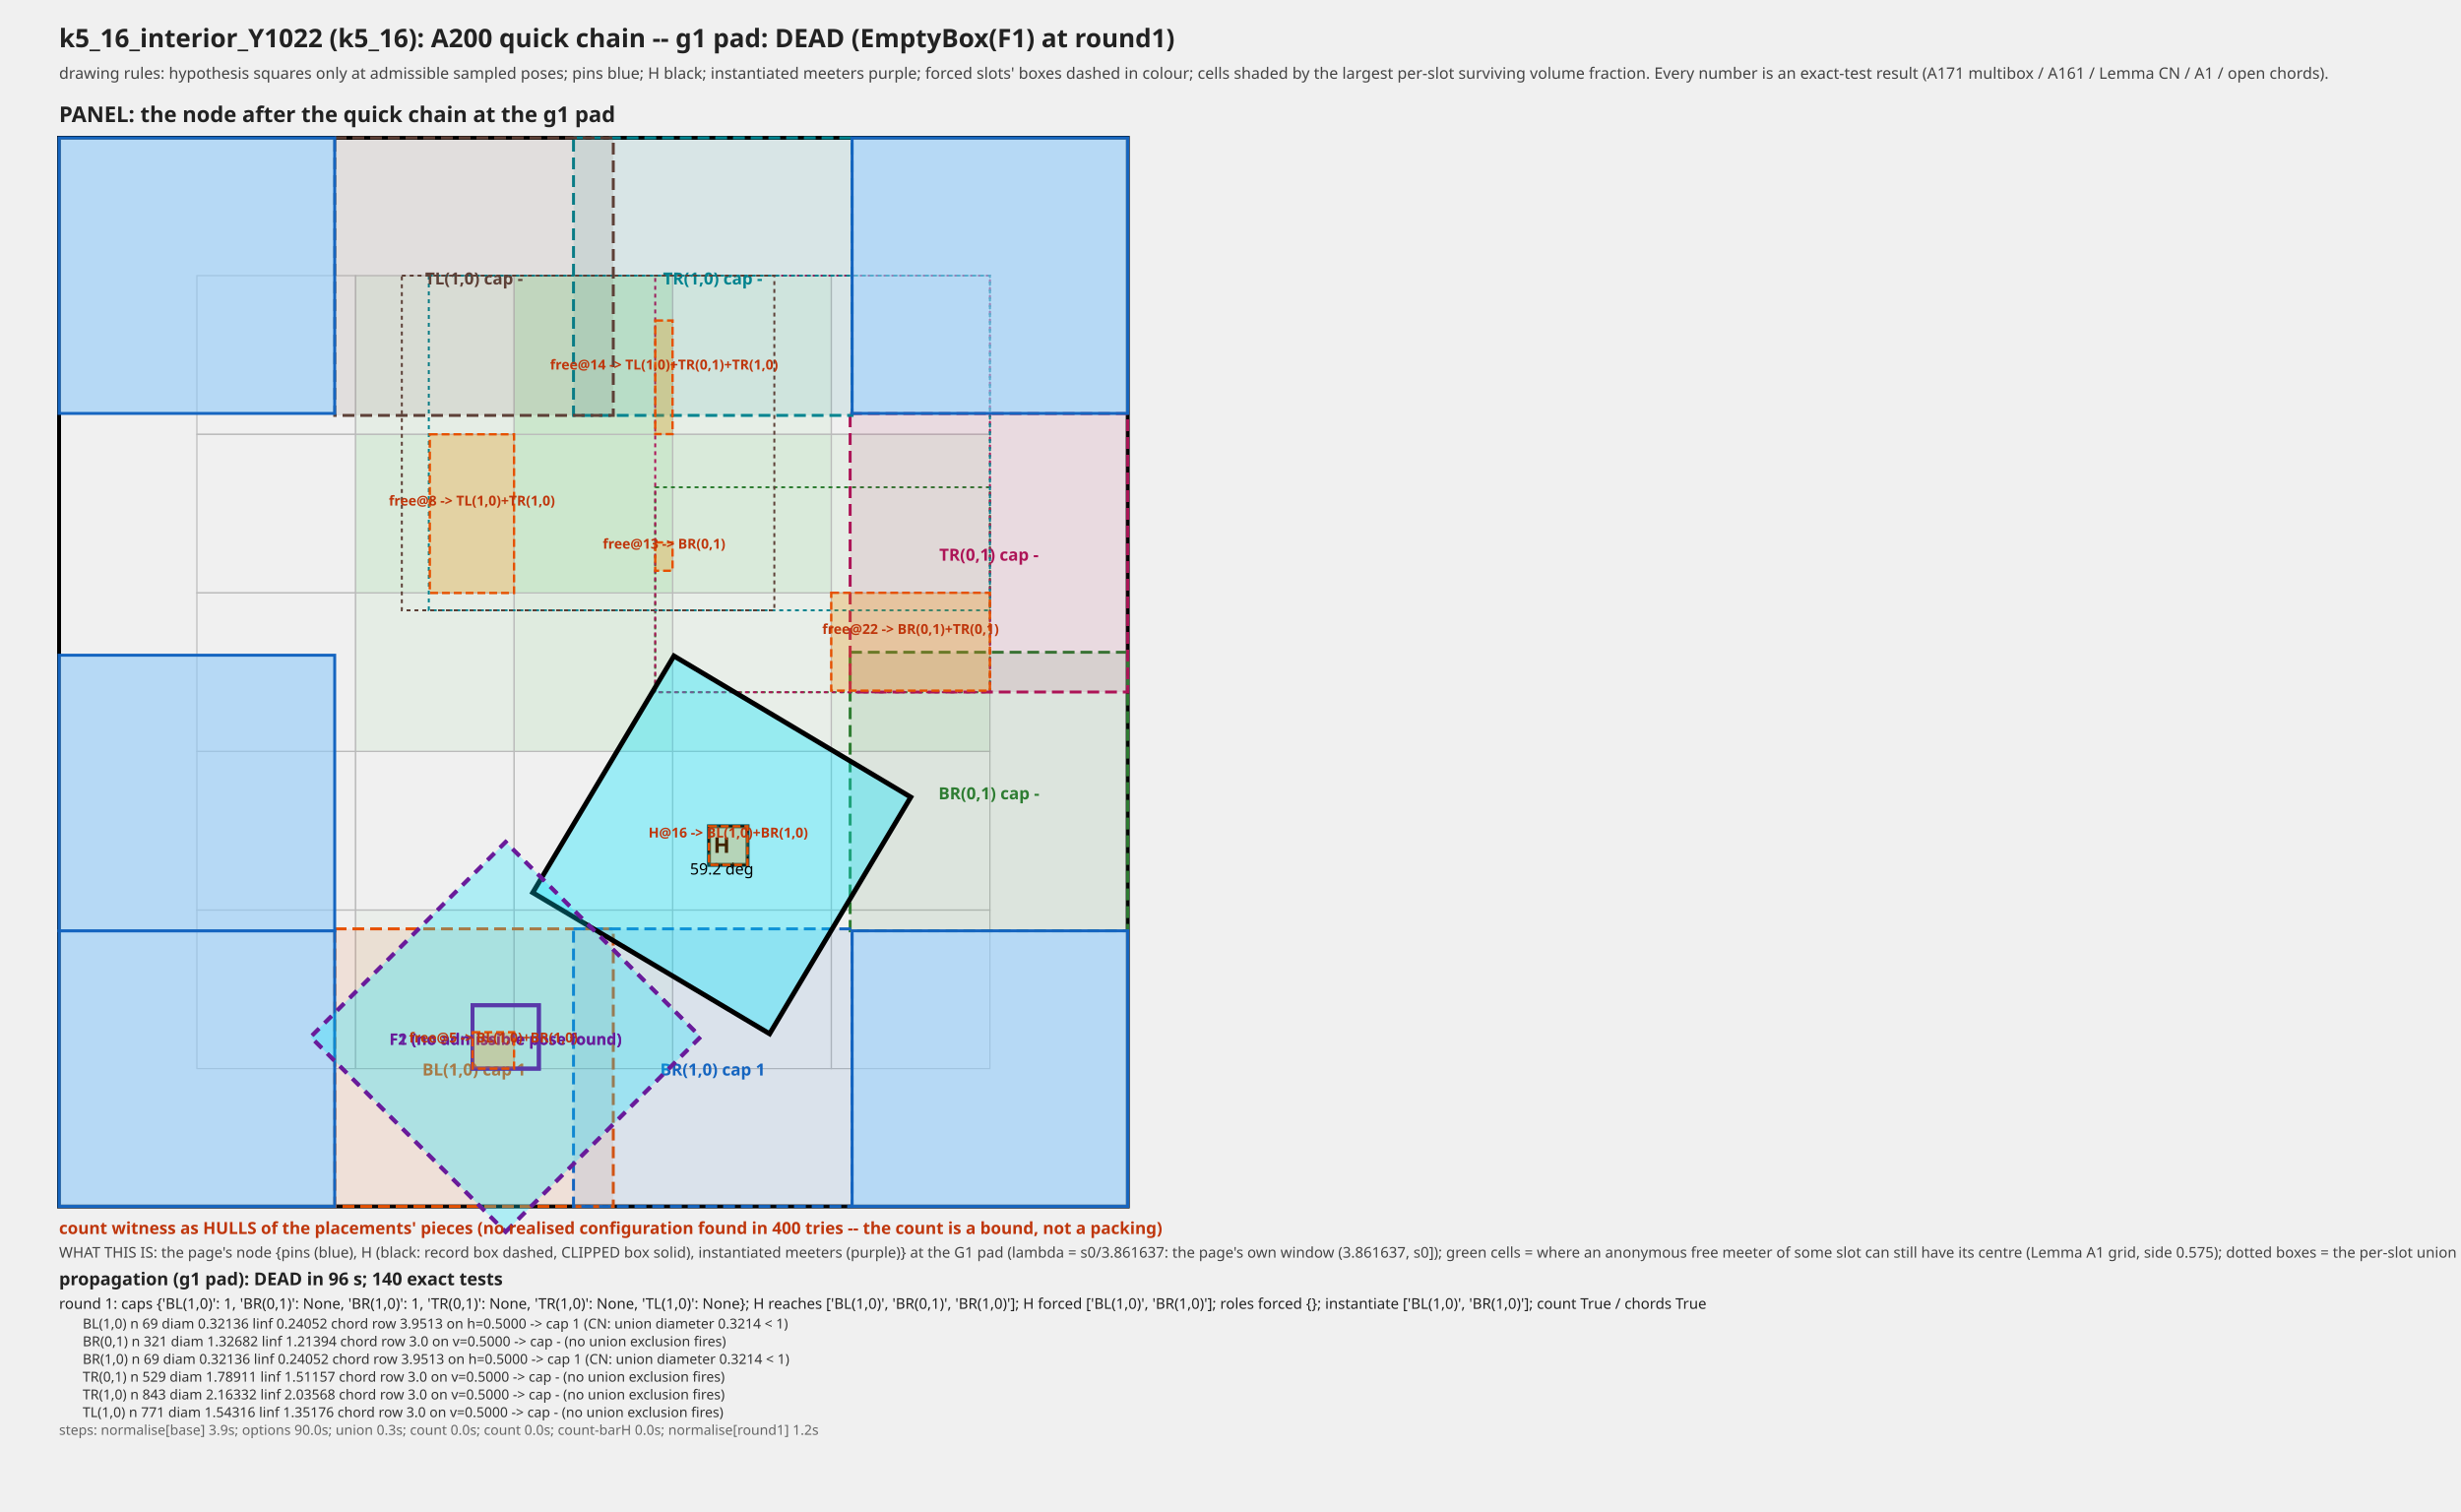
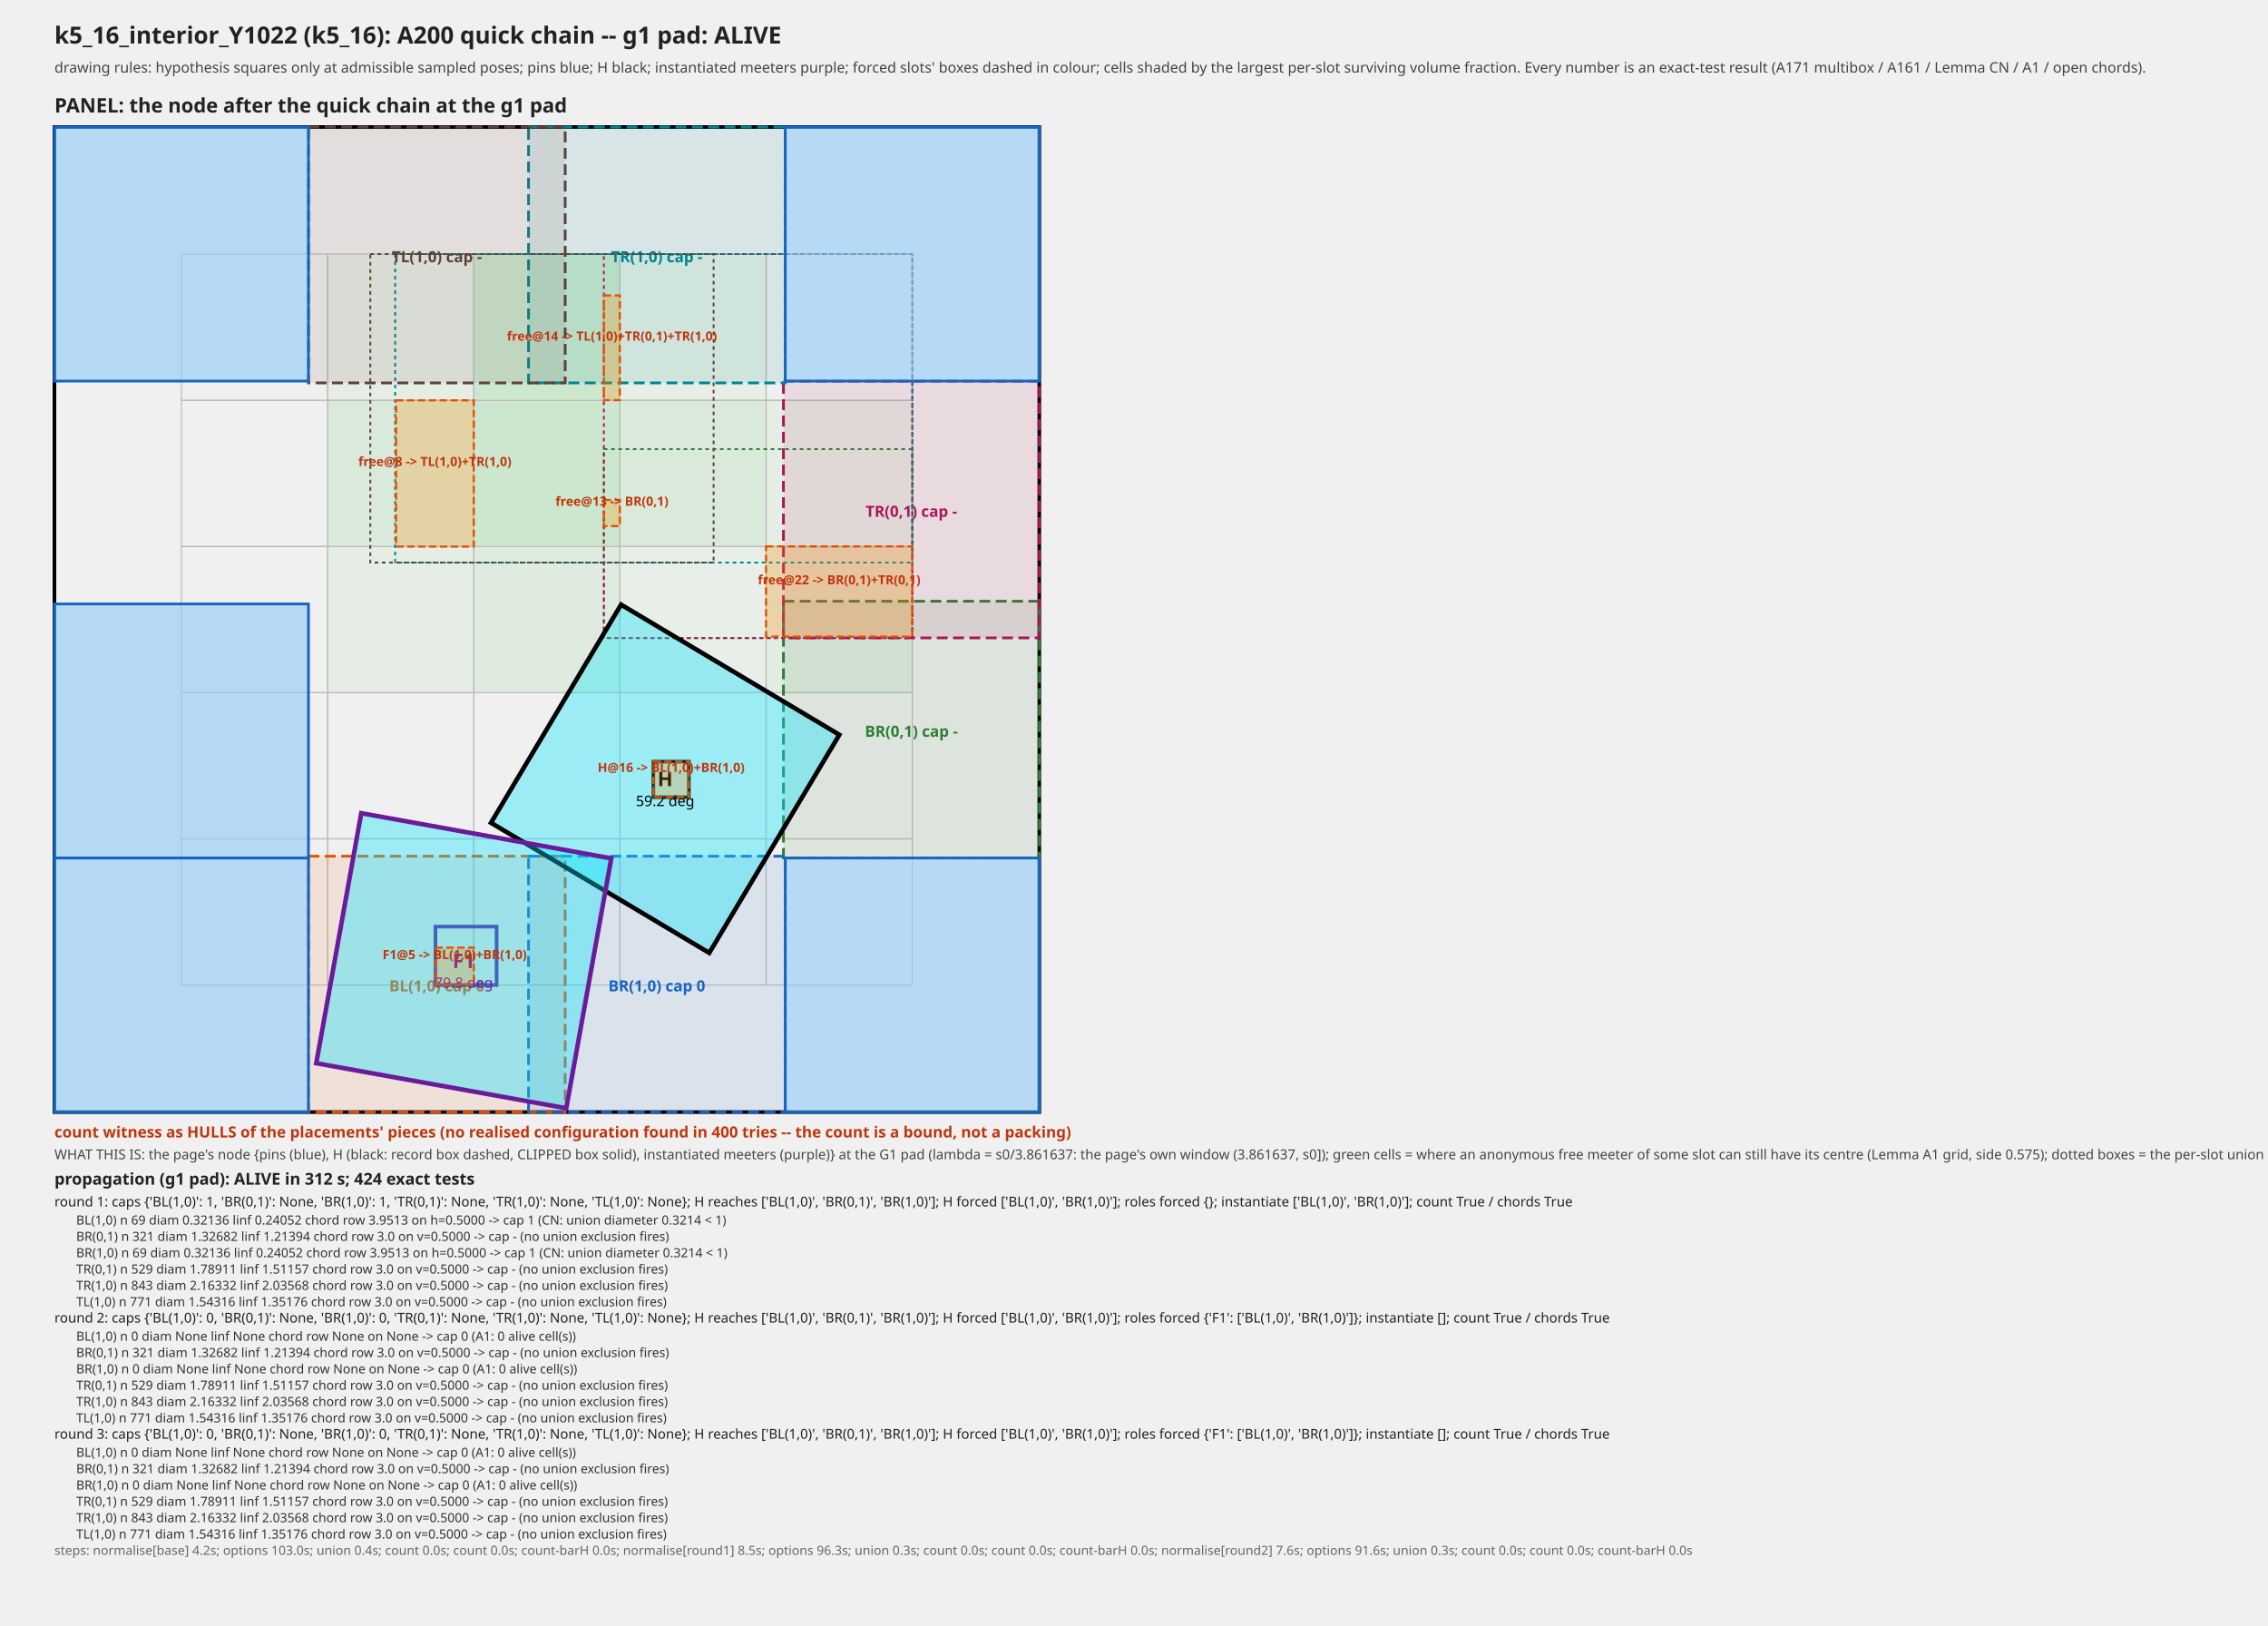
- <svg xmlns="http://www.w3.org/2000/svg" width="1250" height="768" font-family="Segoe UI, sans-serif" style="background:#fff">
-   <text x="30.0" y="24.0" font-size="13" fill="#222" text-anchor="start" font-weight="bold">k5_16_interior_Y1022 (k5_16): A200 quick chain -- g1 pad: DEAD (EmptyBox(F1) at round1)</text>
+ <svg xmlns="http://www.w3.org/2000/svg" width="1250" height="896" font-family="Segoe UI, sans-serif" style="background:#fff">
+   <text x="30.0" y="24.0" font-size="13" fill="#222" text-anchor="start" font-weight="bold">k5_16_interior_Y1022 (k5_16): A200 quick chain -- g1 pad: ALIVE</text>
  <text x="30.0" y="40.0" font-size="8" fill="#444" text-anchor="start">drawing rules: hypothesis squares only at admissible sampled poses; pins blue; H black; instantiated meeters purple; forced slots' boxes dashed in colour; cells shaded by the largest per-slot surviving volume fraction.  Every number is an exact-test result (A171 multibox / A161 / Lemma CN / A1 / open chords).</text>
  <text x="30.0" y="62.0" font-size="11" fill="#222" text-anchor="start" font-weight="bold">PANEL: the node after the quick chain at the g1 pad</text>
  <rect x="30.0" y="70.0" width="542.8" height="542.8" fill="none" stroke="#000" stroke-width="2" />
  <rect x="100.0" y="462.2" width="80.6" height="80.6" fill="#fff" fill-opacity="0.00" stroke="#bbb" stroke-width="0.6" />
  <rect x="100.0" y="381.7" width="80.6" height="80.6" fill="#fff" fill-opacity="0.00" stroke="#bbb" stroke-width="0.6" />
  <rect x="100.0" y="301.1" width="80.6" height="80.6" fill="#fff" fill-opacity="0.00" stroke="#bbb" stroke-width="0.6" />
  <rect x="100.0" y="220.6" width="80.6" height="80.6" fill="#fff" fill-opacity="0.00" stroke="#bbb" stroke-width="0.6" />
  <rect x="100.0" y="140.0" width="80.6" height="80.6" fill="#fff" fill-opacity="0.00" stroke="#bbb" stroke-width="0.6" />
-   <rect x="180.6" y="462.2" width="80.6" height="80.6" fill="#c8e6c9" fill-opacity="0.16" stroke="#bbb" stroke-width="0.6" />
+   <rect x="180.6" y="462.2" width="80.6" height="80.6" fill="#fff" fill-opacity="0.00" stroke="#bbb" stroke-width="0.6" />
  <rect x="180.6" y="381.7" width="80.6" height="80.6" fill="#fff" fill-opacity="0.00" stroke="#bbb" stroke-width="0.6" />
  <rect x="180.6" y="301.1" width="80.6" height="80.6" fill="#c8e6c9" fill-opacity="0.27" stroke="#bbb" stroke-width="0.6" />
  <rect x="180.6" y="220.6" width="80.6" height="80.6" fill="#c8e6c9" fill-opacity="0.56" stroke="#bbb" stroke-width="0.6" />
  <rect x="180.6" y="140.0" width="80.6" height="80.6" fill="#c8e6c9" fill-opacity="0.27" stroke="#bbb" stroke-width="0.6" />
-   <rect x="261.1" y="462.2" width="80.6" height="80.6" fill="#c8e6c9" fill-opacity="0.15" stroke="#bbb" stroke-width="0.6" />
+   <rect x="261.1" y="462.2" width="80.6" height="80.6" fill="#fff" fill-opacity="0.00" stroke="#bbb" stroke-width="0.6" />
  <rect x="261.1" y="381.7" width="80.6" height="80.6" fill="#fff" fill-opacity="0.00" stroke="#bbb" stroke-width="0.6" />
  <rect x="261.1" y="301.1" width="80.6" height="80.6" fill="#c8e6c9" fill-opacity="0.42" stroke="#bbb" stroke-width="0.6" />
  <rect x="261.1" y="220.6" width="80.6" height="80.6" fill="#c8e6c9" fill-opacity="0.90" stroke="#bbb" stroke-width="0.6" />
  <rect x="261.1" y="140.0" width="80.6" height="80.6" fill="#c8e6c9" fill-opacity="0.90" stroke="#bbb" stroke-width="0.6" />
  <rect x="341.7" y="462.2" width="80.6" height="80.6" fill="#fff" fill-opacity="0.00" stroke="#bbb" stroke-width="0.6" />
  <rect x="341.7" y="381.7" width="80.6" height="80.6" fill="#fff" fill-opacity="0.00" stroke="#bbb" stroke-width="0.6" />
  <rect x="341.7" y="301.1" width="80.6" height="80.6" fill="#c8e6c9" fill-opacity="0.20" stroke="#bbb" stroke-width="0.6" />
  <rect x="341.7" y="220.6" width="80.6" height="80.6" fill="#c8e6c9" fill-opacity="0.56" stroke="#bbb" stroke-width="0.6" />
  <rect x="341.7" y="140.0" width="80.6" height="80.6" fill="#c8e6c9" fill-opacity="0.26" stroke="#bbb" stroke-width="0.6" />
  <rect x="422.2" y="462.2" width="80.6" height="80.6" fill="#fff" fill-opacity="0.00" stroke="#bbb" stroke-width="0.6" />
  <rect x="422.2" y="381.7" width="80.6" height="80.6" fill="#fff" fill-opacity="0.00" stroke="#bbb" stroke-width="0.6" />
  <rect x="422.2" y="301.1" width="80.6" height="80.6" fill="#c8e6c9" fill-opacity="0.34" stroke="#bbb" stroke-width="0.6" />
  <rect x="422.2" y="220.6" width="80.6" height="80.6" fill="#c8e6c9" fill-opacity="0.27" stroke="#bbb" stroke-width="0.6" />
  <rect x="422.2" y="140.0" width="80.6" height="80.6" fill="#fff" fill-opacity="0.00" stroke="#bbb" stroke-width="0.6" />
  <rect x="170.0" y="471.8" width="141.5" height="141.0" fill="#e65100" fill-opacity="0.10" stroke="#e65100" stroke-width="1.5" stroke-dasharray="6,3" />
-   <text x="240.8" y="546.3" font-size="8.5" fill="#e65100" text-anchor="middle" font-weight="bold">BL(1,0) cap 1</text>
-   <rect x="240.0" y="510.6" width="33.7" height="32.2" fill="none" stroke="#e65100" stroke-width="1.0" stroke-dasharray="2,2" />
+   <text x="240.8" y="546.3" font-size="8.5" fill="#e65100" text-anchor="middle" font-weight="bold">BL(1,0) cap 0</text>
  <rect x="431.8" y="331.3" width="141.0" height="141.5" fill="#2e7d32" fill-opacity="0.10" stroke="#2e7d32" stroke-width="1.5" stroke-dasharray="6,3" />
  <text x="502.3" y="406.0" font-size="8.5" fill="#2e7d32" text-anchor="middle" font-weight="bold">BR(0,1) cap -</text>
  <rect x="332.8" y="247.5" width="170.0" height="104.1" fill="none" stroke="#2e7d32" stroke-width="1.0" stroke-dasharray="2,2" />
  <rect x="291.3" y="471.8" width="141.5" height="141.0" fill="#1565c0" fill-opacity="0.10" stroke="#1565c0" stroke-width="1.5" stroke-dasharray="6,3" />
-   <text x="362.0" y="546.3" font-size="8.5" fill="#1565c0" text-anchor="middle" font-weight="bold">BR(1,0) cap 1</text>
-   <rect x="240.0" y="510.6" width="33.7" height="32.2" fill="none" stroke="#1565c0" stroke-width="1.0" stroke-dasharray="2,2" />
+   <text x="362.0" y="546.3" font-size="8.5" fill="#1565c0" text-anchor="middle" font-weight="bold">BR(1,0) cap 0</text>
  <rect x="431.8" y="210.0" width="141.0" height="141.5" fill="#ad1457" fill-opacity="0.10" stroke="#ad1457" stroke-width="1.5" stroke-dasharray="6,3" />
  <text x="502.3" y="284.8" font-size="8.5" fill="#ad1457" text-anchor="middle" font-weight="bold">TR(0,1) cap -</text>
  <rect x="332.8" y="140.0" width="170.0" height="211.6" fill="none" stroke="#ad1457" stroke-width="1.0" stroke-dasharray="2,2" />
  <rect x="291.3" y="70.0" width="141.5" height="141.0" fill="#00838f" fill-opacity="0.10" stroke="#00838f" stroke-width="1.5" stroke-dasharray="6,3" />
  <text x="362.0" y="144.5" font-size="8.5" fill="#00838f" text-anchor="middle" font-weight="bold">TR(1,0) cap -</text>
  <rect x="217.8" y="140.0" width="285.0" height="170.0" fill="none" stroke="#00838f" stroke-width="1.0" stroke-dasharray="2,2" />
  <rect x="170.0" y="70.0" width="141.5" height="141.0" fill="#5d4037" fill-opacity="0.10" stroke="#5d4037" stroke-width="1.5" stroke-dasharray="6,3" />
  <text x="240.8" y="144.5" font-size="8.5" fill="#5d4037" text-anchor="middle" font-weight="bold">TL(1,0) cap -</text>
  <rect x="204.1" y="140.0" width="189.2" height="170.0" fill="none" stroke="#5d4037" stroke-width="1.0" stroke-dasharray="2,2" />
  <polygon points="30.0,612.8 170.0,612.8 170.0,472.8 30.0,472.8" fill="#90caf9" fill-opacity="0.60" stroke="#1565c0" stroke-width="1.5" />
  <polygon points="30.0,472.8 170.0,472.8 170.0,332.8 30.0,332.8" fill="#90caf9" fill-opacity="0.60" stroke="#1565c0" stroke-width="1.5" />
  <polygon points="30.0,210.0 170.0,210.0 170.0,70.0 30.0,70.0" fill="#90caf9" fill-opacity="0.60" stroke="#1565c0" stroke-width="1.5" />
  <polygon points="432.8,612.8 572.8,612.8 572.8,472.8 432.8,472.8" fill="#90caf9" fill-opacity="0.60" stroke="#1565c0" stroke-width="1.5" />
  <polygon points="432.8,210.0 572.8,210.0 572.8,70.0 432.8,70.0" fill="#90caf9" fill-opacity="0.60" stroke="#1565c0" stroke-width="1.5" />
  <rect x="360.1" y="419.7" width="19.6" height="19.6" fill="none" stroke="#000" stroke-width="2" />
  <polygon points="390.9,525.1 462.6,404.9 342.3,333.2 270.6,453.4" fill="#00e5ff" fill-opacity="0.35" stroke="#000" stroke-width="2.5" />
  <text x="366.6" y="433.2" font-size="11" fill="#000" text-anchor="middle" font-weight="bold">H</text>
  <text x="366.6" y="444.2" font-size="8" fill="#000" text-anchor="middle">59.2 deg</text>
  <rect x="240.0" y="510.6" width="33.7" height="32.2" fill="none" stroke="#6a1b9a" stroke-width="2" />
-   <polygon points="256.8,625.7 355.8,526.7 256.8,427.7 157.8,526.7" fill="#00e5ff" fill-opacity="0.15" stroke="#6a1b9a" stroke-width="2.0" stroke-dasharray="5,4" />
-   <text x="256.8" y="530.7" font-size="8" fill="#6a1b9a" text-anchor="middle" font-weight="bold">F1 (no admissible pose found)</text>
-   <rect x="240.0" y="510.6" width="33.7" height="32.2" fill="none" stroke="#6a1b9a" stroke-width="2" />
-   <polygon points="256.8,625.7 355.8,526.7 256.8,427.7 157.8,526.7" fill="#00e5ff" fill-opacity="0.15" stroke="#6a1b9a" stroke-width="2.0" stroke-dasharray="5,4" />
-   <text x="256.8" y="530.7" font-size="8" fill="#6a1b9a" text-anchor="middle" font-weight="bold">F2 (no admissible pose found)</text>
+   <polygon points="312.1,610.7 336.9,473.0 199.1,448.1 174.3,585.9" fill="#00e5ff" fill-opacity="0.35" stroke="#6a1b9a" stroke-width="2.5" />
+   <text x="255.6" y="533.4" font-size="11" fill="#6a1b9a" text-anchor="middle" font-weight="bold">F1</text>
+   <text x="255.6" y="544.4" font-size="8" fill="#6a1b9a" text-anchor="middle">79.8 deg</text>
  <rect x="360.1" y="419.7" width="19.6" height="19.6" fill="none" stroke="#000" stroke-width="0.8" stroke-dasharray="3,2" />
  <rect x="360.1" y="419.7" width="19.6" height="19.6" fill="#ff8f00" fill-opacity="0.25" stroke="#e65100" stroke-width="1.2" stroke-dasharray="4,2" />
  <text x="369.9" y="425.4" font-size="7" fill="#bf360c" text-anchor="middle" font-weight="bold">H@16 -&gt; BL(1,0)+BR(1,0)</text>
-   <rect x="240.0" y="524.3" width="21.1" height="18.5" fill="#ff8f00" fill-opacity="0.25" stroke="#e65100" stroke-width="1.2" stroke-dasharray="4,2" />
-   <text x="250.6" y="529.5" font-size="7" fill="#bf360c" text-anchor="middle" font-weight="bold">free@5 -&gt; BL(1,0)+BR(1,0)</text>
+   <rect x="240.0" y="522.2" width="21.1" height="20.5" fill="#ff8f00" fill-opacity="0.25" stroke="#e65100" stroke-width="1.2" stroke-dasharray="4,2" />
+   <text x="250.6" y="528.5" font-size="7" fill="#bf360c" text-anchor="middle" font-weight="bold">F1@5 -&gt; BL(1,0)+BR(1,0)</text>
  <rect x="332.8" y="275.5" width="8.8" height="14.4" fill="#ff8f00" fill-opacity="0.25" stroke="#e65100" stroke-width="1.2" stroke-dasharray="4,2" />
  <text x="337.3" y="278.7" font-size="7" fill="#bf360c" text-anchor="middle" font-weight="bold">free@13 -&gt; BR(0,1)</text>
  <rect x="422.2" y="301.1" width="80.6" height="49.7" fill="#ff8f00" fill-opacity="0.25" stroke="#e65100" stroke-width="1.2" stroke-dasharray="4,2" />
  <text x="462.5" y="322.0" font-size="7" fill="#bf360c" text-anchor="middle" font-weight="bold">free@22 -&gt; BR(0,1)+TR(0,1)</text>
  <rect x="332.8" y="162.8" width="8.8" height="57.7" fill="#ff8f00" fill-opacity="0.25" stroke="#e65100" stroke-width="1.2" stroke-dasharray="4,2" />
  <text x="337.3" y="187.7" font-size="7" fill="#bf360c" text-anchor="middle" font-weight="bold">free@14 -&gt; TL(1,0)+TR(0,1)+TR(1,0)</text>
  <rect x="218.3" y="220.6" width="42.8" height="80.6" fill="#ff8f00" fill-opacity="0.25" stroke="#e65100" stroke-width="1.2" stroke-dasharray="4,2" />
  <text x="239.7" y="256.8" font-size="7" fill="#bf360c" text-anchor="middle" font-weight="bold">free@8 -&gt; TL(1,0)+TR(1,0)</text>
  <text x="30.0" y="626.8" font-size="8.5" fill="#bf360c" text-anchor="start" font-weight="bold">count witness as HULLS of the placements' pieces (no realised configuration found in 400 tries -- the count is a bound, not a packing)</text>
  <text x="30.0" y="638.8" font-size="7.5" fill="#444" text-anchor="start">WHAT THIS IS: the page's node {pins (blue), H (black: record box dashed, CLIPPED box solid), instantiated meeters (purple)} at the G1 pad (lambda = s0/3.861637: the page's own window (3.861637, s0]); green cells = where an anonymous free meeter of some slot can still have its centre (Lemma A1 grid, side 0.575); dotted boxes = the per-slot union of survivors (CN / A1-U / chord row read off it); 'cap' = the anonymous-meeter bound.</text>
-   <text x="30.0" y="652.8" font-size="9" fill="#222" text-anchor="start" font-weight="bold">propagation (g1 pad): DEAD in 96 s; 140 exact tests</text>
+   <text x="30.0" y="652.8" font-size="9" fill="#222" text-anchor="start" font-weight="bold">propagation (g1 pad): ALIVE in 312 s; 424 exact tests</text>
  <text x="30.0" y="664.8" font-size="7.5" fill="#222" text-anchor="start">round 1: caps {'BL(1,0)': 1, 'BR(0,1)': None, 'BR(1,0)': 1, 'TR(0,1)': None, 'TR(1,0)': None, 'TL(1,0)': None}; H reaches ['BL(1,0)', 'BR(0,1)', 'BR(1,0)']; H forced ['BL(1,0)', 'BR(1,0)']; roles forced {}; instantiate ['BL(1,0)', 'BR(1,0)']; count True / chords True</text>
  <text x="42.0" y="674.8" font-size="7" fill="#333" text-anchor="start">BL(1,0)  n 69  diam 0.32136  linf 0.24052  chord row 3.9513 on h=0.5000  -&gt; cap 1 (CN: union diameter 0.3214 &lt; 1)</text>
  <text x="42.0" y="683.8" font-size="7" fill="#333" text-anchor="start">BR(0,1)  n 321  diam 1.32682  linf 1.21394  chord row 3.0 on v=0.5000  -&gt; cap - (no union exclusion fires)</text>
  <text x="42.0" y="692.8" font-size="7" fill="#333" text-anchor="start">BR(1,0)  n 69  diam 0.32136  linf 0.24052  chord row 3.9513 on h=0.5000  -&gt; cap 1 (CN: union diameter 0.3214 &lt; 1)</text>
  <text x="42.0" y="701.8" font-size="7" fill="#333" text-anchor="start">TR(0,1)  n 529  diam 1.78911  linf 1.51157  chord row 3.0 on v=0.5000  -&gt; cap - (no union exclusion fires)</text>
  <text x="42.0" y="710.8" font-size="7" fill="#333" text-anchor="start">TR(1,0)  n 843  diam 2.16332  linf 2.03568  chord row 3.0 on v=0.5000  -&gt; cap - (no union exclusion fires)</text>
  <text x="42.0" y="719.8" font-size="7" fill="#333" text-anchor="start">TL(1,0)  n 771  diam 1.54316  linf 1.35176  chord row 3.0 on v=0.5000  -&gt; cap - (no union exclusion fires)</text>
-   <text x="30.0" y="728.8" font-size="7" fill="#666" text-anchor="start">steps: normalise[base] 3.9s; options 90.0s; union 0.3s; count 0.0s; count 0.0s; count-barH 0.0s; normalise[round1] 1.2s</text>
+   <text x="30.0" y="728.8" font-size="7.5" fill="#222" text-anchor="start">round 2: caps {'BL(1,0)': 0, 'BR(0,1)': None, 'BR(1,0)': 0, 'TR(0,1)': None, 'TR(1,0)': None, 'TL(1,0)': None}; H reaches ['BL(1,0)', 'BR(0,1)', 'BR(1,0)']; H forced ['BL(1,0)', 'BR(1,0)']; roles forced {'F1': ['BL(1,0)', 'BR(1,0)']}; instantiate []; count True / chords True</text>
+   <text x="42.0" y="738.8" font-size="7" fill="#333" text-anchor="start">BL(1,0)  n 0  diam None  linf None  chord row None on None  -&gt; cap 0 (A1: 0 alive cell(s))</text>
+   <text x="42.0" y="747.8" font-size="7" fill="#333" text-anchor="start">BR(0,1)  n 321  diam 1.32682  linf 1.21394  chord row 3.0 on v=0.5000  -&gt; cap - (no union exclusion fires)</text>
+   <text x="42.0" y="756.8" font-size="7" fill="#333" text-anchor="start">BR(1,0)  n 0  diam None  linf None  chord row None on None  -&gt; cap 0 (A1: 0 alive cell(s))</text>
+   <text x="42.0" y="765.8" font-size="7" fill="#333" text-anchor="start">TR(0,1)  n 529  diam 1.78911  linf 1.51157  chord row 3.0 on v=0.5000  -&gt; cap - (no union exclusion fires)</text>
+   <text x="42.0" y="774.8" font-size="7" fill="#333" text-anchor="start">TR(1,0)  n 843  diam 2.16332  linf 2.03568  chord row 3.0 on v=0.5000  -&gt; cap - (no union exclusion fires)</text>
+   <text x="42.0" y="783.8" font-size="7" fill="#333" text-anchor="start">TL(1,0)  n 771  diam 1.54316  linf 1.35176  chord row 3.0 on v=0.5000  -&gt; cap - (no union exclusion fires)</text>
+   <text x="30.0" y="792.8" font-size="7.5" fill="#222" text-anchor="start">round 3: caps {'BL(1,0)': 0, 'BR(0,1)': None, 'BR(1,0)': 0, 'TR(0,1)': None, 'TR(1,0)': None, 'TL(1,0)': None}; H reaches ['BL(1,0)', 'BR(0,1)', 'BR(1,0)']; H forced ['BL(1,0)', 'BR(1,0)']; roles forced {'F1': ['BL(1,0)', 'BR(1,0)']}; instantiate []; count True / chords True</text>
+   <text x="42.0" y="802.8" font-size="7" fill="#333" text-anchor="start">BL(1,0)  n 0  diam None  linf None  chord row None on None  -&gt; cap 0 (A1: 0 alive cell(s))</text>
+   <text x="42.0" y="811.8" font-size="7" fill="#333" text-anchor="start">BR(0,1)  n 321  diam 1.32682  linf 1.21394  chord row 3.0 on v=0.5000  -&gt; cap - (no union exclusion fires)</text>
+   <text x="42.0" y="820.8" font-size="7" fill="#333" text-anchor="start">BR(1,0)  n 0  diam None  linf None  chord row None on None  -&gt; cap 0 (A1: 0 alive cell(s))</text>
+   <text x="42.0" y="829.8" font-size="7" fill="#333" text-anchor="start">TR(0,1)  n 529  diam 1.78911  linf 1.51157  chord row 3.0 on v=0.5000  -&gt; cap - (no union exclusion fires)</text>
+   <text x="42.0" y="838.8" font-size="7" fill="#333" text-anchor="start">TR(1,0)  n 843  diam 2.16332  linf 2.03568  chord row 3.0 on v=0.5000  -&gt; cap - (no union exclusion fires)</text>
+   <text x="42.0" y="847.8" font-size="7" fill="#333" text-anchor="start">TL(1,0)  n 771  diam 1.54316  linf 1.35176  chord row 3.0 on v=0.5000  -&gt; cap - (no union exclusion fires)</text>
+   <text x="30.0" y="856.8" font-size="7" fill="#666" text-anchor="start">steps: normalise[base] 4.2s; options 103.0s; union 0.4s; count 0.0s; count 0.0s; count-barH 0.0s; normalise[round1] 8.5s; options 96.3s; union 0.3s; count 0.0s; count 0.0s; count-barH 0.0s; normalise[round2] 7.6s; options 91.6s; union 0.3s; count 0.0s; count 0.0s; count-barH 0.0s</text>
</svg>
